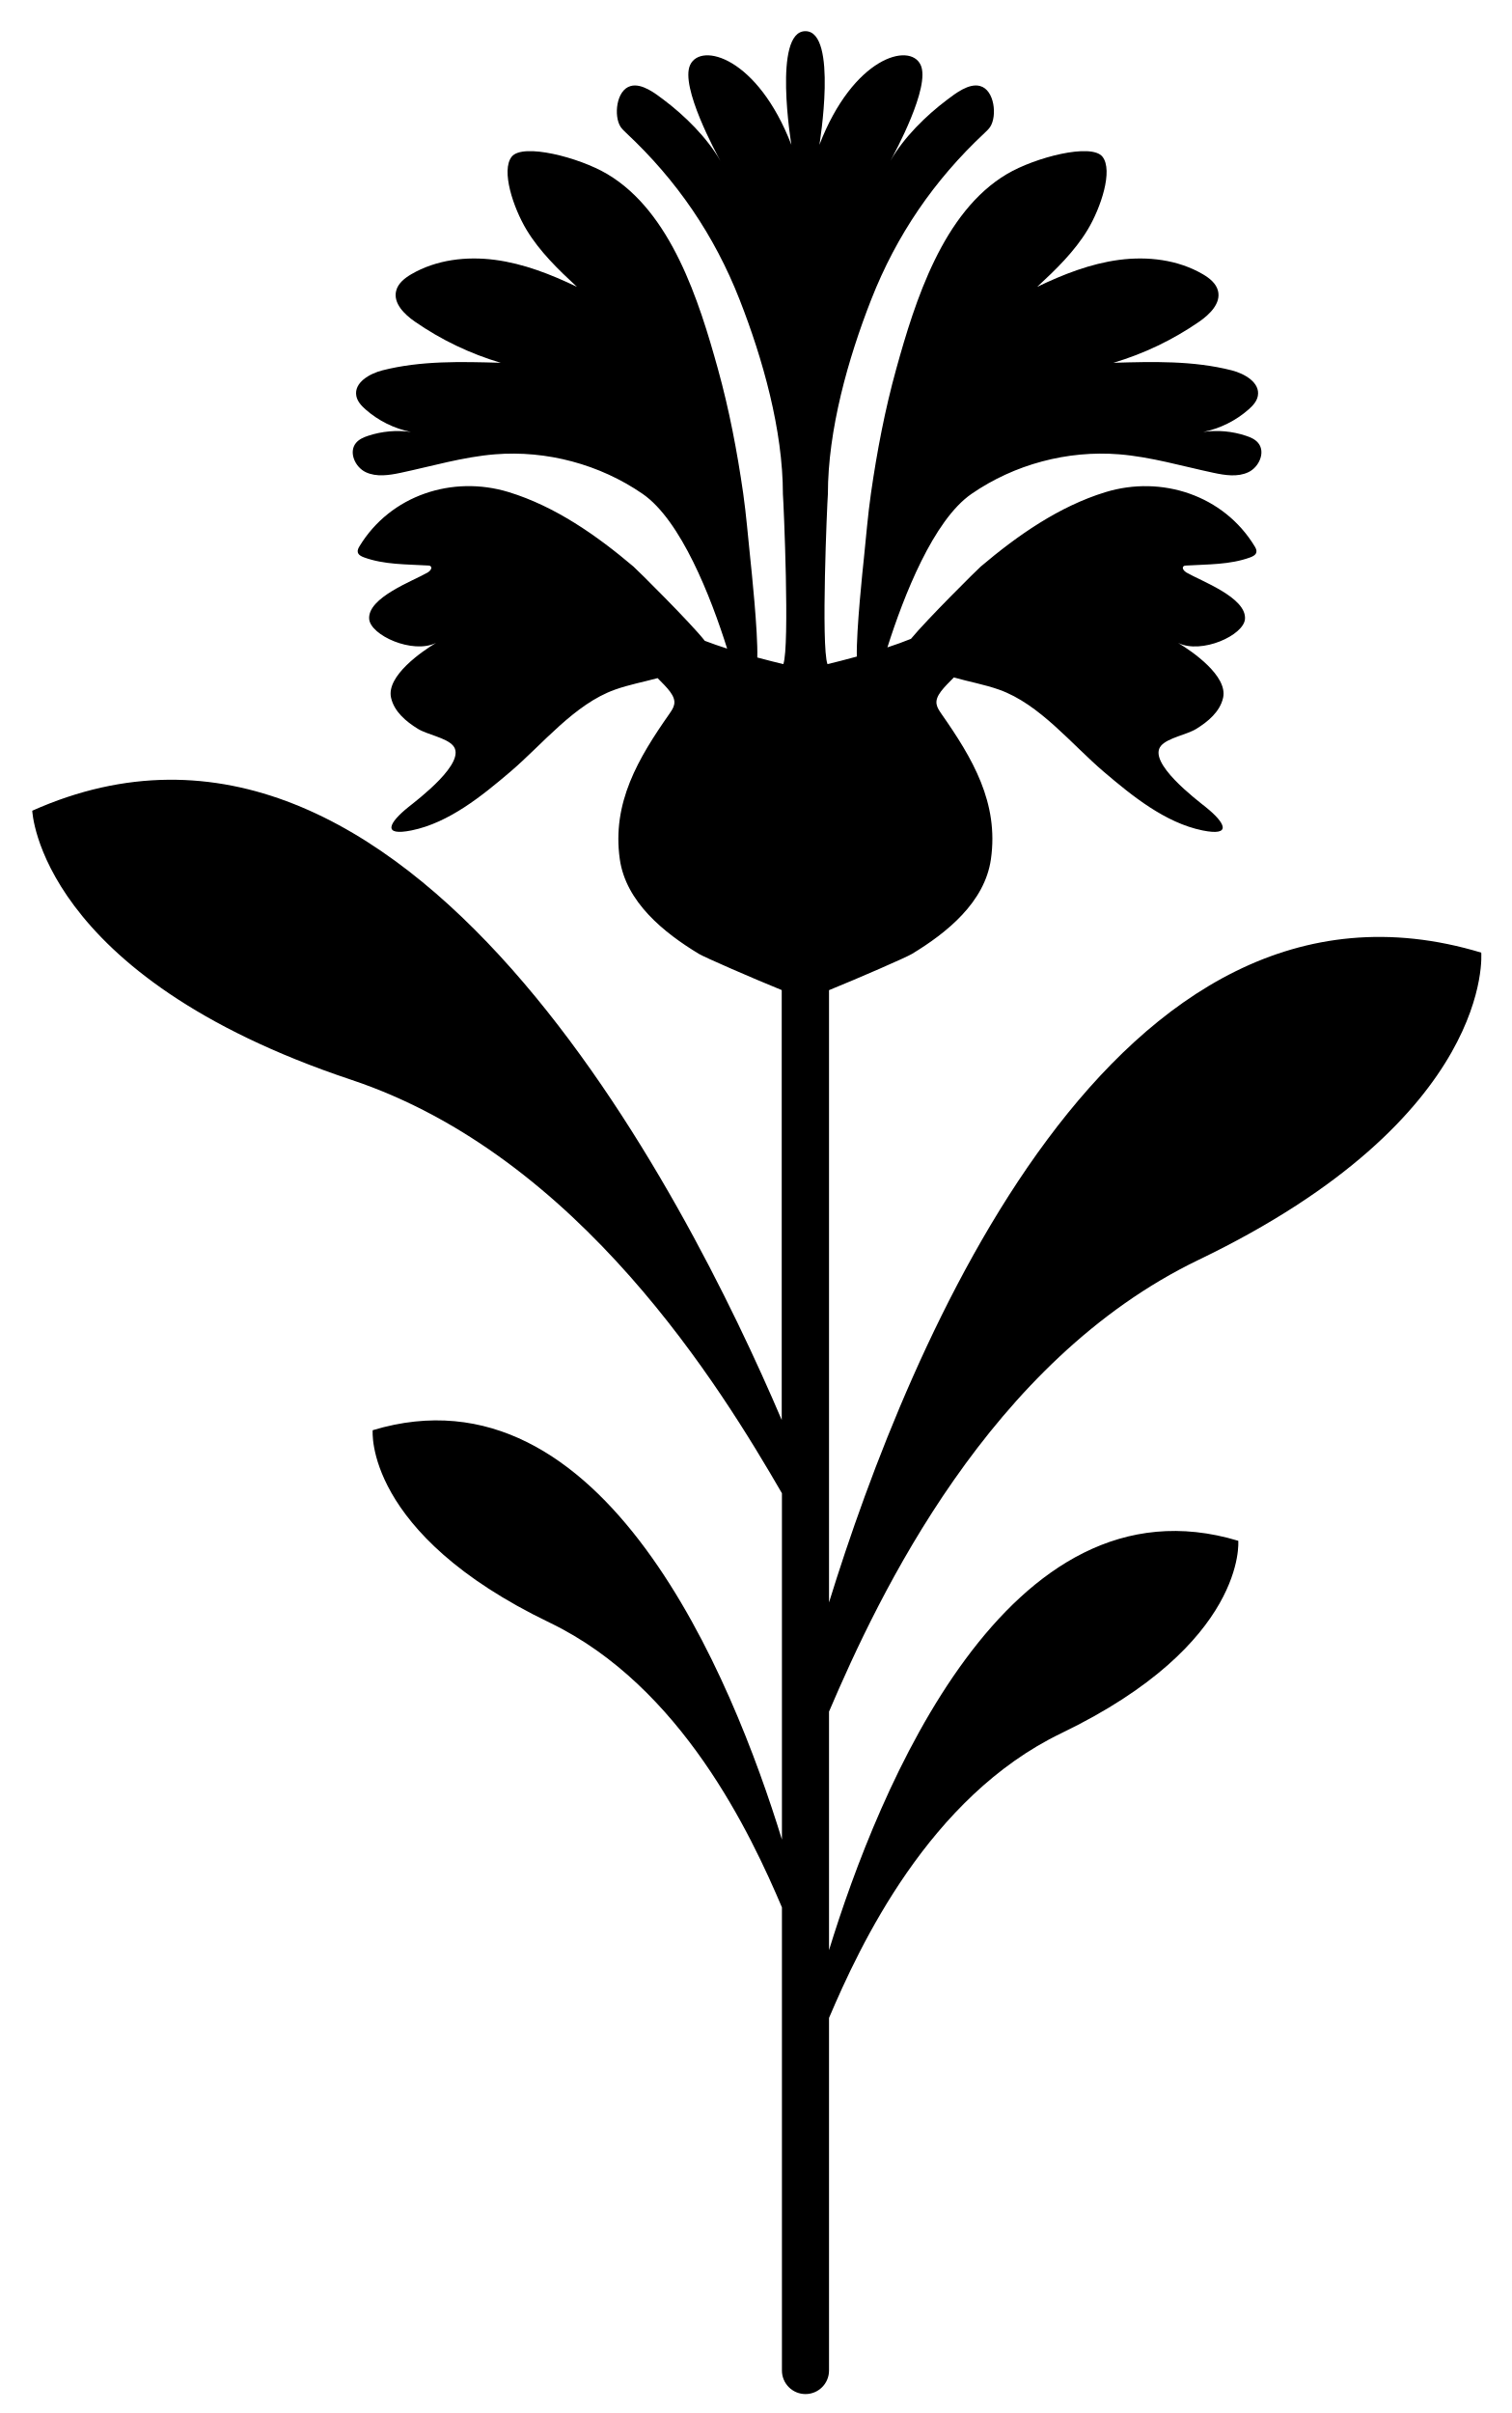
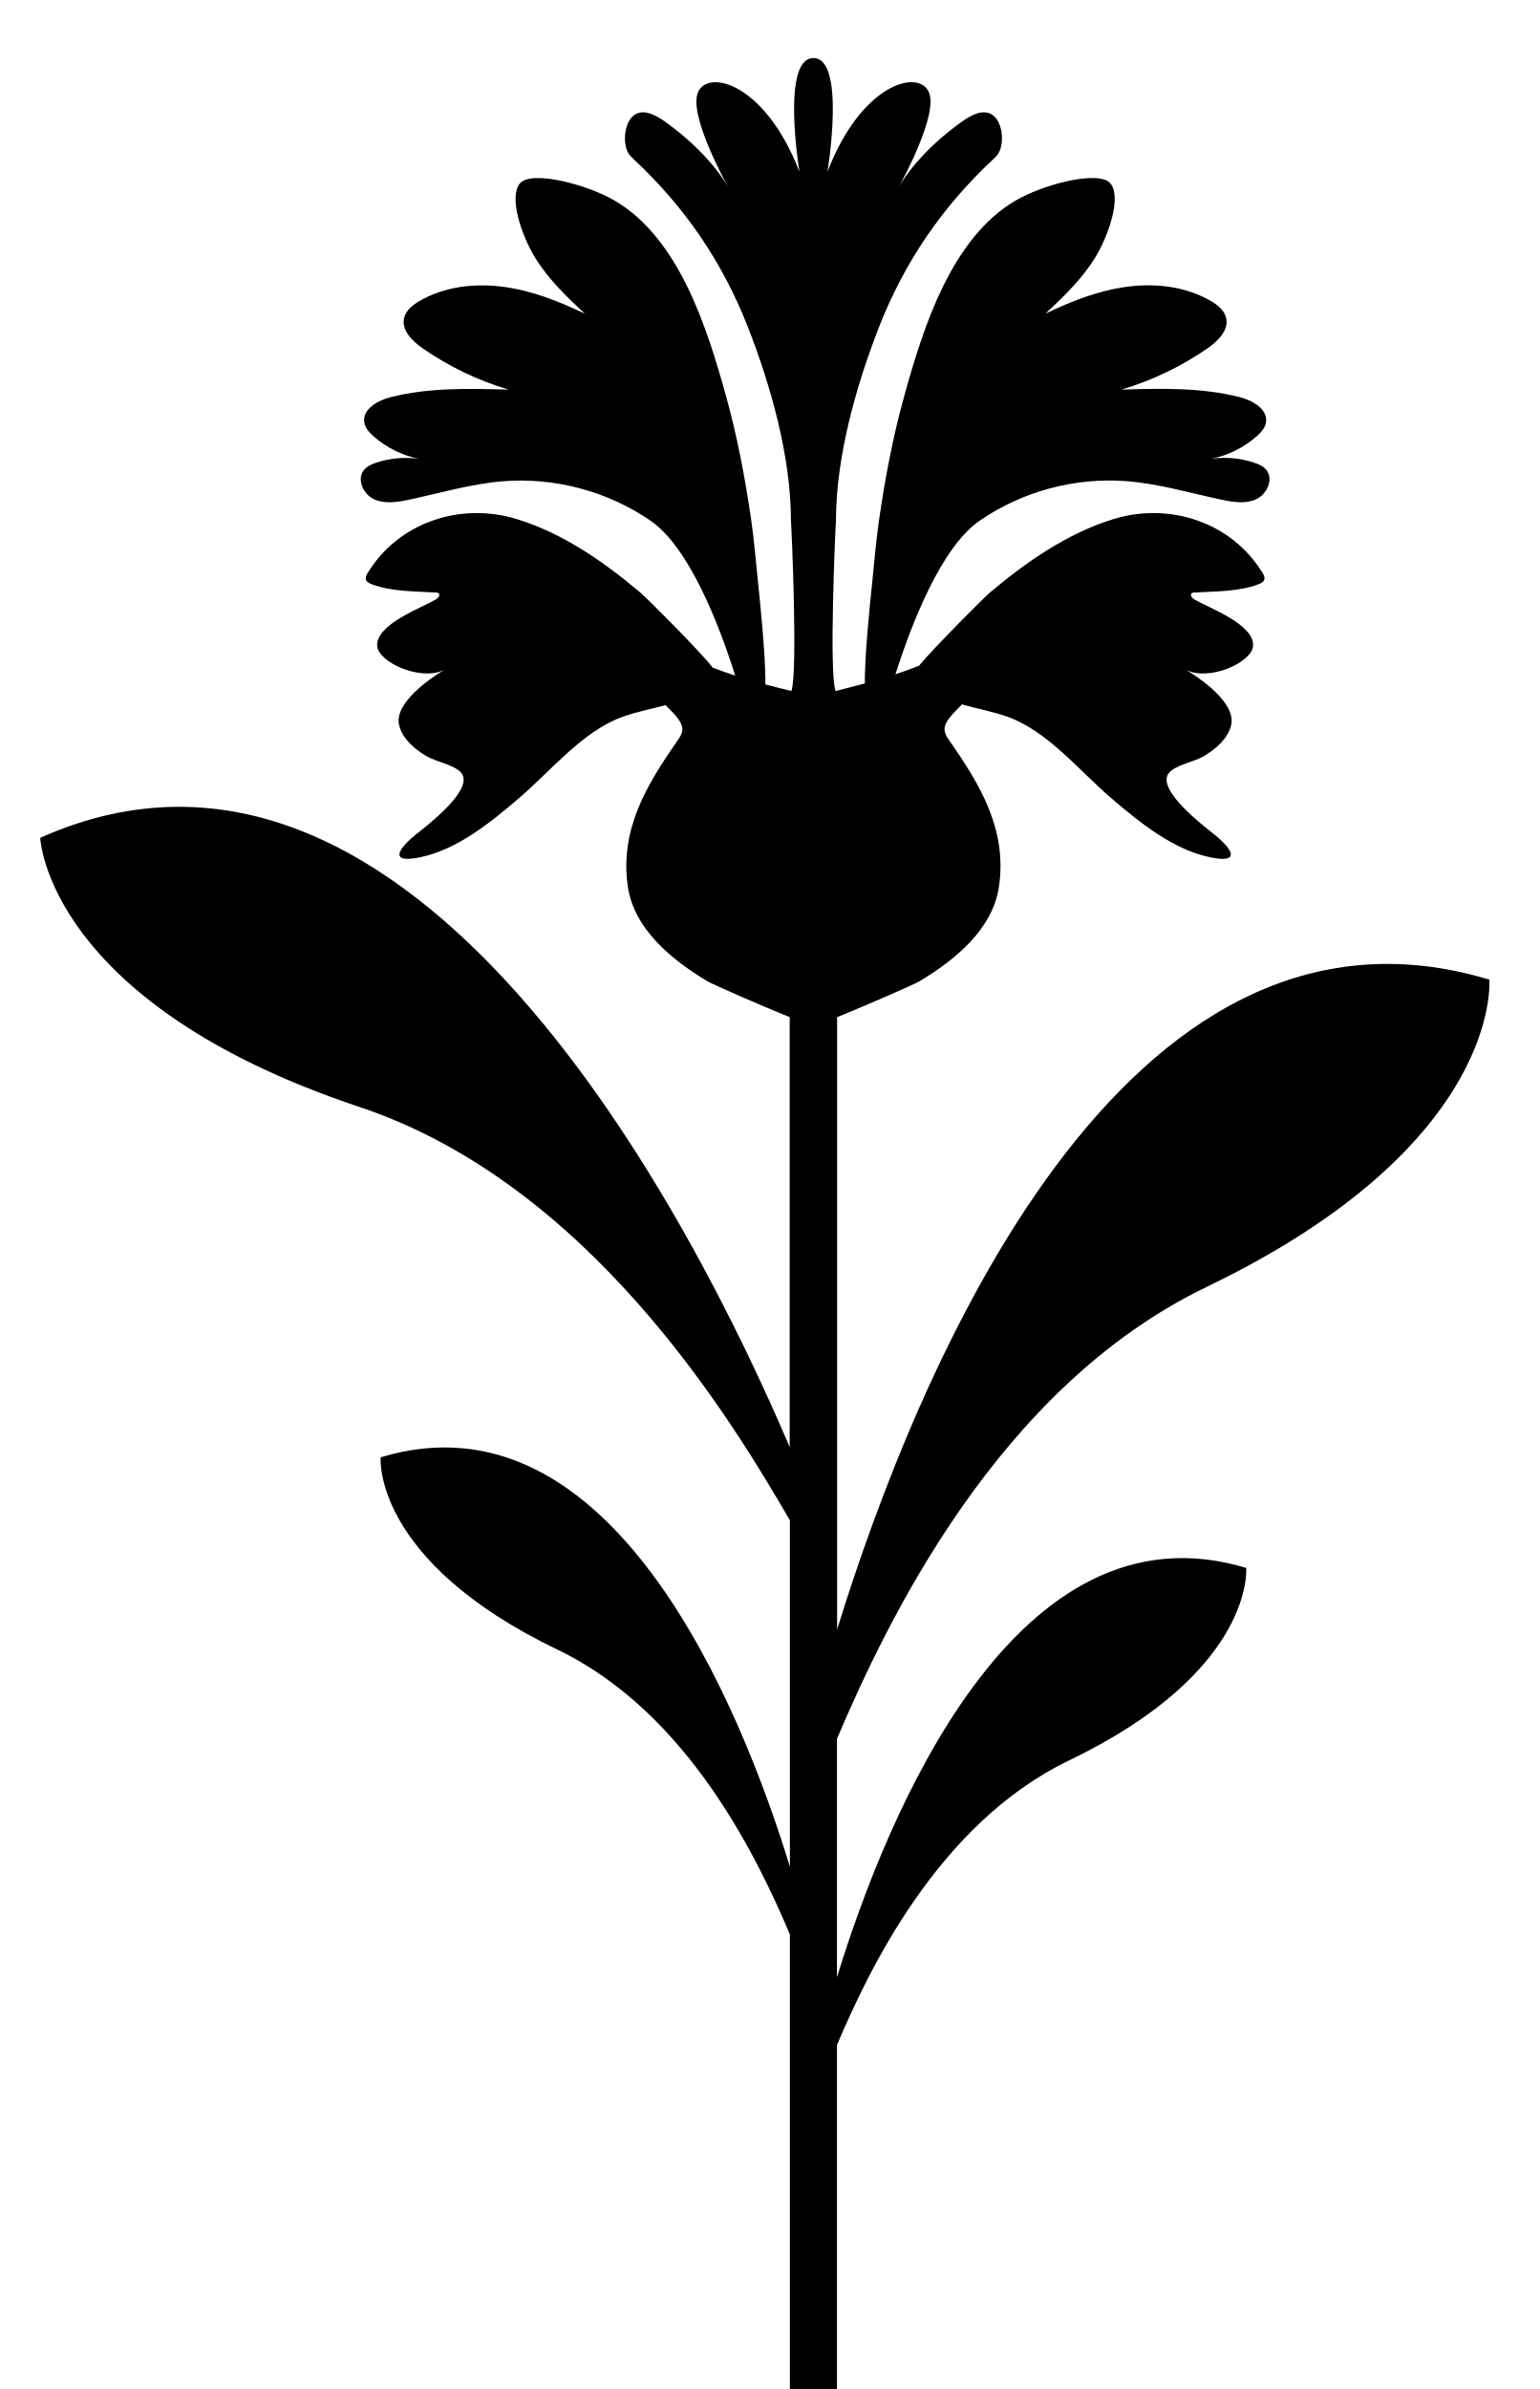
- <svg xmlns="http://www.w3.org/2000/svg" id="Layer_4" version="1.1" viewBox="0 0 373.01 595.28">
-   <path d="M295.81,310.79c73.31-35.27,69.72-75.78,69.72-75.78-90.59-27.35-141.34,96.94-160.95,160.31v-151.05c7.28-2.96,19.01-8.06,20.46-8.94,8.6-5.2,17.98-12.75,19.49-23.36,2-13.94-4.56-24.92-12.2-35.85-.49-.73-1.02-1.45-1.19-2.32-.46-2.12,1.88-4.26,4.25-6.68,3.64,1.05,7.51,1.72,11.2,3.03,9.97,3.55,17.85,13.48,25.77,20.22,6.99,5.95,15.17,12.61,24.37,14.49,7.45,1.52,5.6-1.91.84-5.73-2.22-1.79-14.59-11.1-11.04-15.18,1.7-1.95,6.36-2.7,8.68-4.14,2.87-1.77,5.85-4.22,6.62-7.68,1.2-5.39-7.66-11.46-11.1-13.52,5.75,2.85,16.22-1.88,16.5-5.92.37-5.3-10.86-9.36-14.45-11.45-.58-.34-1.22-1.12-.7-1.55.17-.14.41-.16.63-.17,5.33-.32,10.81-.18,15.83-2.02.64-.24,1.36-.6,1.5-1.27.11-.51-.16-1.02-.43-1.47-7.64-12.57-22.94-17.59-36.81-13.35-11.47,3.51-21.72,10.69-30.79,18.37-.75.64-13.3,13.07-17.21,17.82-1.8.73-3.77,1.44-5.81,2.11,4.02-12.69,11.35-31.4,20.78-37.89,10.56-7.27,23.65-10.77,36.43-9.74,7.88.64,15.52,2.92,23.25,4.56,2.86.61,5.97,1.1,8.61-.15,2.65-1.24,4.29-4.95,2.43-7.21-.75-.91-1.88-1.4-3-1.77-3.38-1.13-7.03-1.46-10.56-.95,4.14-.83,8.05-2.78,11.21-5.57,1.02-.9,2.02-1.98,2.26-3.32.61-3.27-3.23-5.49-6.46-6.31-9.48-2.41-19.41-2.15-29.18-1.86,7.55-2.24,14.74-5.69,21.21-10.17,2.59-1.8,5.36-4.52,4.6-7.58-.46-1.84-2.1-3.14-3.74-4.1-6.15-3.59-13.61-4.47-20.67-3.54-7.06.93-13.78,3.57-20.2,6.65,4.61-4.27,9.2-8.7,12.44-14.08,3.24-5.38,6.36-14.63,3.65-18.03-2.7-3.4-16.55.13-23.56,4.28-15.81,9.35-22.69,31.4-27.31,48.04-2.8,10.08-4.76,20.39-6.25,30.74-.77,5.32-1.19,10.72-1.75,16.07-.25,2.33-1.88,17.66-1.74,24.19-2.67.74-5.16,1.37-7.24,1.87-1.61-4.35-.09-39.65.1-41.94,0-15.8,4.97-33.41,10.69-47.99,6.25-15.92,15.51-29.46,27.97-41.1.49-.46,1.02-.96,1.39-1.51,1.74-2.64,1.1-9.12-2.5-10.08-2.76-.76-6.1,1.86-8.1,3.37-5.23,3.92-10.75,9.35-14.03,15.11,1.02-1.86,9.99-18.33,7.47-23.68-2.64-5.69-16.65-1.92-24.98,19.7,0,0,4.63-28.03-3.46-28.03s-3.46,28.03-3.46,28.03c-8.34-21.61-22.34-25.39-24.98-19.7-2.53,5.35,6.45,21.82,7.47,23.68-3.28-5.75-8.8-11.18-14.03-15.11-2-1.51-5.35-4.12-8.1-3.37-3.6.96-4.24,7.44-2.5,10.08.38.55.9,1.05,1.39,1.51,12.46,11.65,21.73,25.19,27.97,41.1,5.72,14.58,10.69,32.19,10.69,47.99.19,2.29,1.71,37.59.1,41.94-1.86-.45-4.05-1-6.42-1.64.18-6.38-1.48-22.05-1.73-24.42-.57-5.35-.99-10.74-1.75-16.07-1.49-10.35-3.45-20.66-6.25-30.74-4.62-16.64-11.5-38.69-27.31-48.04-7.01-4.15-20.85-7.68-23.56-4.28-2.7,3.4.41,12.65,3.65,18.03,3.24,5.38,7.83,9.81,12.44,14.08-6.42-3.08-13.14-5.72-20.2-6.65s-14.52-.05-20.67,3.54c-1.64.96-3.28,2.25-3.74,4.1-.76,3.06,2.01,5.78,4.6,7.58,6.47,4.49,13.66,7.94,21.21,10.17-9.78-.28-19.7-.55-29.18,1.86-3.23.82-7.07,3.04-6.46,6.31.25,1.34,1.24,2.42,2.26,3.32,3.16,2.79,7.07,4.74,11.21,5.57-3.53-.5-7.18-.17-10.56.95-1.12.37-2.25.86-3,1.77-1.86,2.26-.22,5.97,2.43,7.21s5.75.75,8.61.15c7.74-1.64,15.37-3.92,23.25-4.56,12.77-1.03,25.87,2.47,36.43,9.74,9.5,6.54,16.88,25.5,20.88,38.19-1.9-.61-3.76-1.25-5.51-1.92-3.37-4.32-16.82-17.66-17.61-18.32-9.07-7.68-19.32-14.86-30.79-18.37-13.87-4.24-29.17.78-36.81,13.35-.27.45-.54.96-.43,1.47.14.67.86,1.03,1.5,1.27,5.01,1.84,10.5,1.7,15.83,2.02.22,0,.46.03.63.17.52.43-.12,1.21-.7,1.55-3.59,2.09-14.82,6.15-14.45,11.45.28,4.04,10.76,8.77,16.5,5.92-3.44,2.07-12.3,8.14-11.1,13.52.77,3.46,3.75,5.91,6.62,7.68,2.32,1.43,6.98,2.18,8.68,4.14,3.55,4.08-8.81,13.39-11.04,15.18-4.76,3.82-6.61,7.25.84,5.73,9.21-1.88,17.38-8.54,24.37-14.49,7.92-6.75,15.81-16.67,25.77-20.22,3.47-1.24,7.09-1.91,10.54-2.85,2.31,2.34,4.53,4.43,4.09,6.5-.17.87-.7,1.6-1.19,2.32-7.64,10.92-14.21,21.9-12.23,35.85,1.51,10.6,10.92,18.16,19.52,23.36,1.45.87,13.16,5.97,20.44,8.93v106.06c-23.51-55.13-92.58-191.53-184.95-150.31,0,0,1.55,40.64,78.72,66.38,56.48,18.83,91.4,76.36,106.28,102v85.44c-12.15-39.51-43.97-118.21-100.99-100.99,0,0-2.25,25.38,43.67,47.47,32.67,15.72,49.76,52.48,57.32,70.24v114.26c0,3.21,2.6,5.81,5.81,5.81s5.81-2.6,5.81-5.81v-86.98c7.56-17.76,24.65-54.52,57.32-70.24,45.92-22.09,43.67-47.47,43.67-47.47-57.03-17.22-88.84,61.48-100.99,100.99v-58.85c12.24-28.64,39.55-86.6,91.23-111.46Z" />
+ <svg xmlns="http://www.w3.org/2000/svg" id="Layer_4" version="1.1" viewBox="0 0 303.9 471.44">
+   <path d="M238.21,253.94c58.64-28.21,55.77-60.62,55.77-60.62-72.46-21.88-113.06,77.54-128.74,128.23v-120.82c5.82-2.37,15.21-6.45,16.37-7.15,6.88-4.16,14.38-10.2,15.59-18.69,1.6-11.15-3.65-19.93-9.76-28.68-.39-.58-.82-1.16-.95-1.86-.37-1.7,1.5-3.41,3.4-5.34,2.91.84,6.01,1.38,8.96,2.42,7.97,2.84,14.28,10.78,20.61,16.17,5.59,4.76,12.13,10.09,19.49,11.59,5.96,1.22,4.48-1.53.67-4.58-1.78-1.43-11.67-8.88-8.83-12.14,1.36-1.56,5.09-2.16,6.94-3.31,2.3-1.42,4.68-3.38,5.3-6.14.96-4.31-6.13-9.17-8.88-10.81,4.6,2.28,12.97-1.5,13.2-4.74.3-4.24-8.69-7.49-11.56-9.16-.46-.27-.98-.9-.56-1.24.14-.11.33-.13.5-.14,4.26-.26,8.65-.14,12.66-1.62.51-.19,1.09-.48,1.2-1.02.09-.41-.13-.82-.34-1.18-6.11-10.05-18.35-14.07-29.44-10.68-9.17,2.81-17.37,8.55-24.63,14.69-.6.51-10.64,10.45-13.77,14.25-1.44.58-3.02,1.15-4.65,1.69,3.22-10.15,9.08-25.12,16.62-30.31,8.45-5.82,18.92-8.61,29.14-7.79,6.3.51,12.41,2.34,18.6,3.65,2.29.49,4.78.88,6.89-.12,2.12-.99,3.43-3.96,1.94-5.77-.6-.73-1.5-1.12-2.4-1.42-2.7-.9-5.62-1.17-8.45-.76,3.31-.66,6.44-2.22,8.97-4.46.82-.72,1.62-1.58,1.81-2.66.49-2.62-2.58-4.39-5.17-5.05-7.58-1.93-15.53-1.72-23.34-1.49,6.04-1.79,11.79-4.55,16.97-8.13,2.07-1.44,4.29-3.62,3.68-6.06-.37-1.47-1.68-2.51-2.99-3.28-4.92-2.87-10.89-3.58-16.53-2.83-5.65.74-11.02,2.86-16.16,5.32,3.69-3.42,7.36-6.96,9.95-11.26s5.09-11.7,2.92-14.42c-2.16-2.72-13.24.1-18.85,3.42-12.65,7.48-18.15,25.12-21.85,38.43-2.24,8.06-3.81,16.31-5,24.59-.62,4.26-.95,8.57-1.4,12.85-.2,1.86-1.5,14.13-1.39,19.35-2.14.59-4.13,1.1-5.79,1.5-1.29-3.48-.07-31.72.08-33.55,0-12.64,3.98-26.72,8.55-38.39,5-12.73,12.41-23.56,22.37-32.88.39-.37.82-.77,1.11-1.21,1.39-2.11.88-7.3-2-8.06-2.21-.61-4.88,1.49-6.48,2.7-4.18,3.14-8.6,7.48-11.22,12.09.82-1.49,7.99-14.66,5.98-18.94-2.11-4.55-13.32-1.54-19.98,15.76,0,0,3.7-22.42-2.77-22.42s-2.77,22.42-2.77,22.42c-6.67-17.29-17.87-20.31-19.98-15.76-2.02,4.28,5.16,17.45,5.98,18.94-2.62-4.6-7.04-8.94-11.22-12.09-1.6-1.21-4.28-3.3-6.48-2.7-2.88.77-3.39,5.95-2,8.06.3.44.72.84,1.11,1.21,9.97,9.32,17.38,20.15,22.37,32.88,4.58,11.66,8.55,25.75,8.55,38.39.15,1.83,1.37,30.07.08,33.55-1.49-.36-3.24-.8-5.14-1.31.14-5.1-1.18-17.64-1.38-19.53-.46-4.28-.79-8.59-1.4-12.85-1.19-8.28-2.76-16.53-5-24.59-3.7-13.31-9.2-30.95-21.85-38.43-5.61-3.32-16.68-6.14-18.85-3.42-2.16,2.72.33,10.12,2.92,14.42,2.59,4.3,6.26,7.85,9.95,11.26-5.14-2.46-10.51-4.58-16.16-5.32s-11.61-.04-16.53,2.83c-1.31.77-2.62,1.8-2.99,3.28-.61,2.45,1.61,4.62,3.68,6.06,5.18,3.59,10.93,6.35,16.97,8.13-7.82-.22-15.76-.44-23.34,1.49-2.58.66-5.66,2.43-5.17,5.05.2,1.07.99,1.94,1.81,2.66,2.53,2.23,5.66,3.79,8.97,4.46-2.82-.4-5.74-.14-8.45.76-.9.3-1.8.69-2.4,1.42-1.49,1.81-.18,4.78,1.94,5.77s4.6.6,6.89.12c6.19-1.31,12.29-3.14,18.6-3.65,10.21-.82,20.69,1.98,29.14,7.79,7.6,5.23,13.5,20.4,16.7,30.55-1.52-.49-3.01-1-4.41-1.54-2.7-3.46-13.45-14.13-14.09-14.65-7.26-6.14-15.45-11.89-24.63-14.69-11.09-3.39-23.33.62-29.44,10.68-.22.36-.43.77-.34,1.18.11.54.69.82,1.2,1.02,4.01,1.47,8.4,1.36,12.66,1.62.18,0,.37.02.5.14.42.34-.1.97-.56,1.24-2.87,1.67-11.85,4.92-11.56,9.16.22,3.23,8.61,7.02,13.2,4.74-2.75,1.66-9.84,6.51-8.88,10.81.62,2.77,3,4.73,5.3,6.14,1.86,1.14,5.58,1.74,6.94,3.31,2.84,3.26-7.05,10.71-8.83,12.14-3.81,3.06-5.29,5.8.67,4.58,7.37-1.5,13.9-6.83,19.49-11.59,6.34-5.4,12.65-13.33,20.61-16.17,2.78-.99,5.67-1.53,8.43-2.28,1.85,1.87,3.62,3.54,3.27,5.2-.14.7-.56,1.28-.95,1.86-6.11,8.73-11.37,17.52-9.78,28.68,1.21,8.48,8.73,14.53,15.61,18.69,1.16.7,10.53,4.78,16.35,7.14v84.84c-18.81-44.1-74.05-153.2-147.94-120.23,0,0,1.24,32.51,62.97,53.1,45.18,15.06,73.11,61.08,85.01,81.59v68.34c-9.72-31.6-35.17-94.56-80.78-80.78,0,0-1.8,20.3,34.93,37.97,26.13,12.57,39.8,41.98,45.85,56.18v91.4h9.29v-69.57c6.05-14.21,19.72-43.61,45.85-56.18,36.73-17.67,34.93-37.97,34.93-37.97-45.62-13.77-71.06,49.18-80.78,80.78v-47.07c9.79-22.91,31.64-69.27,72.97-89.16h0Z" />
</svg>
